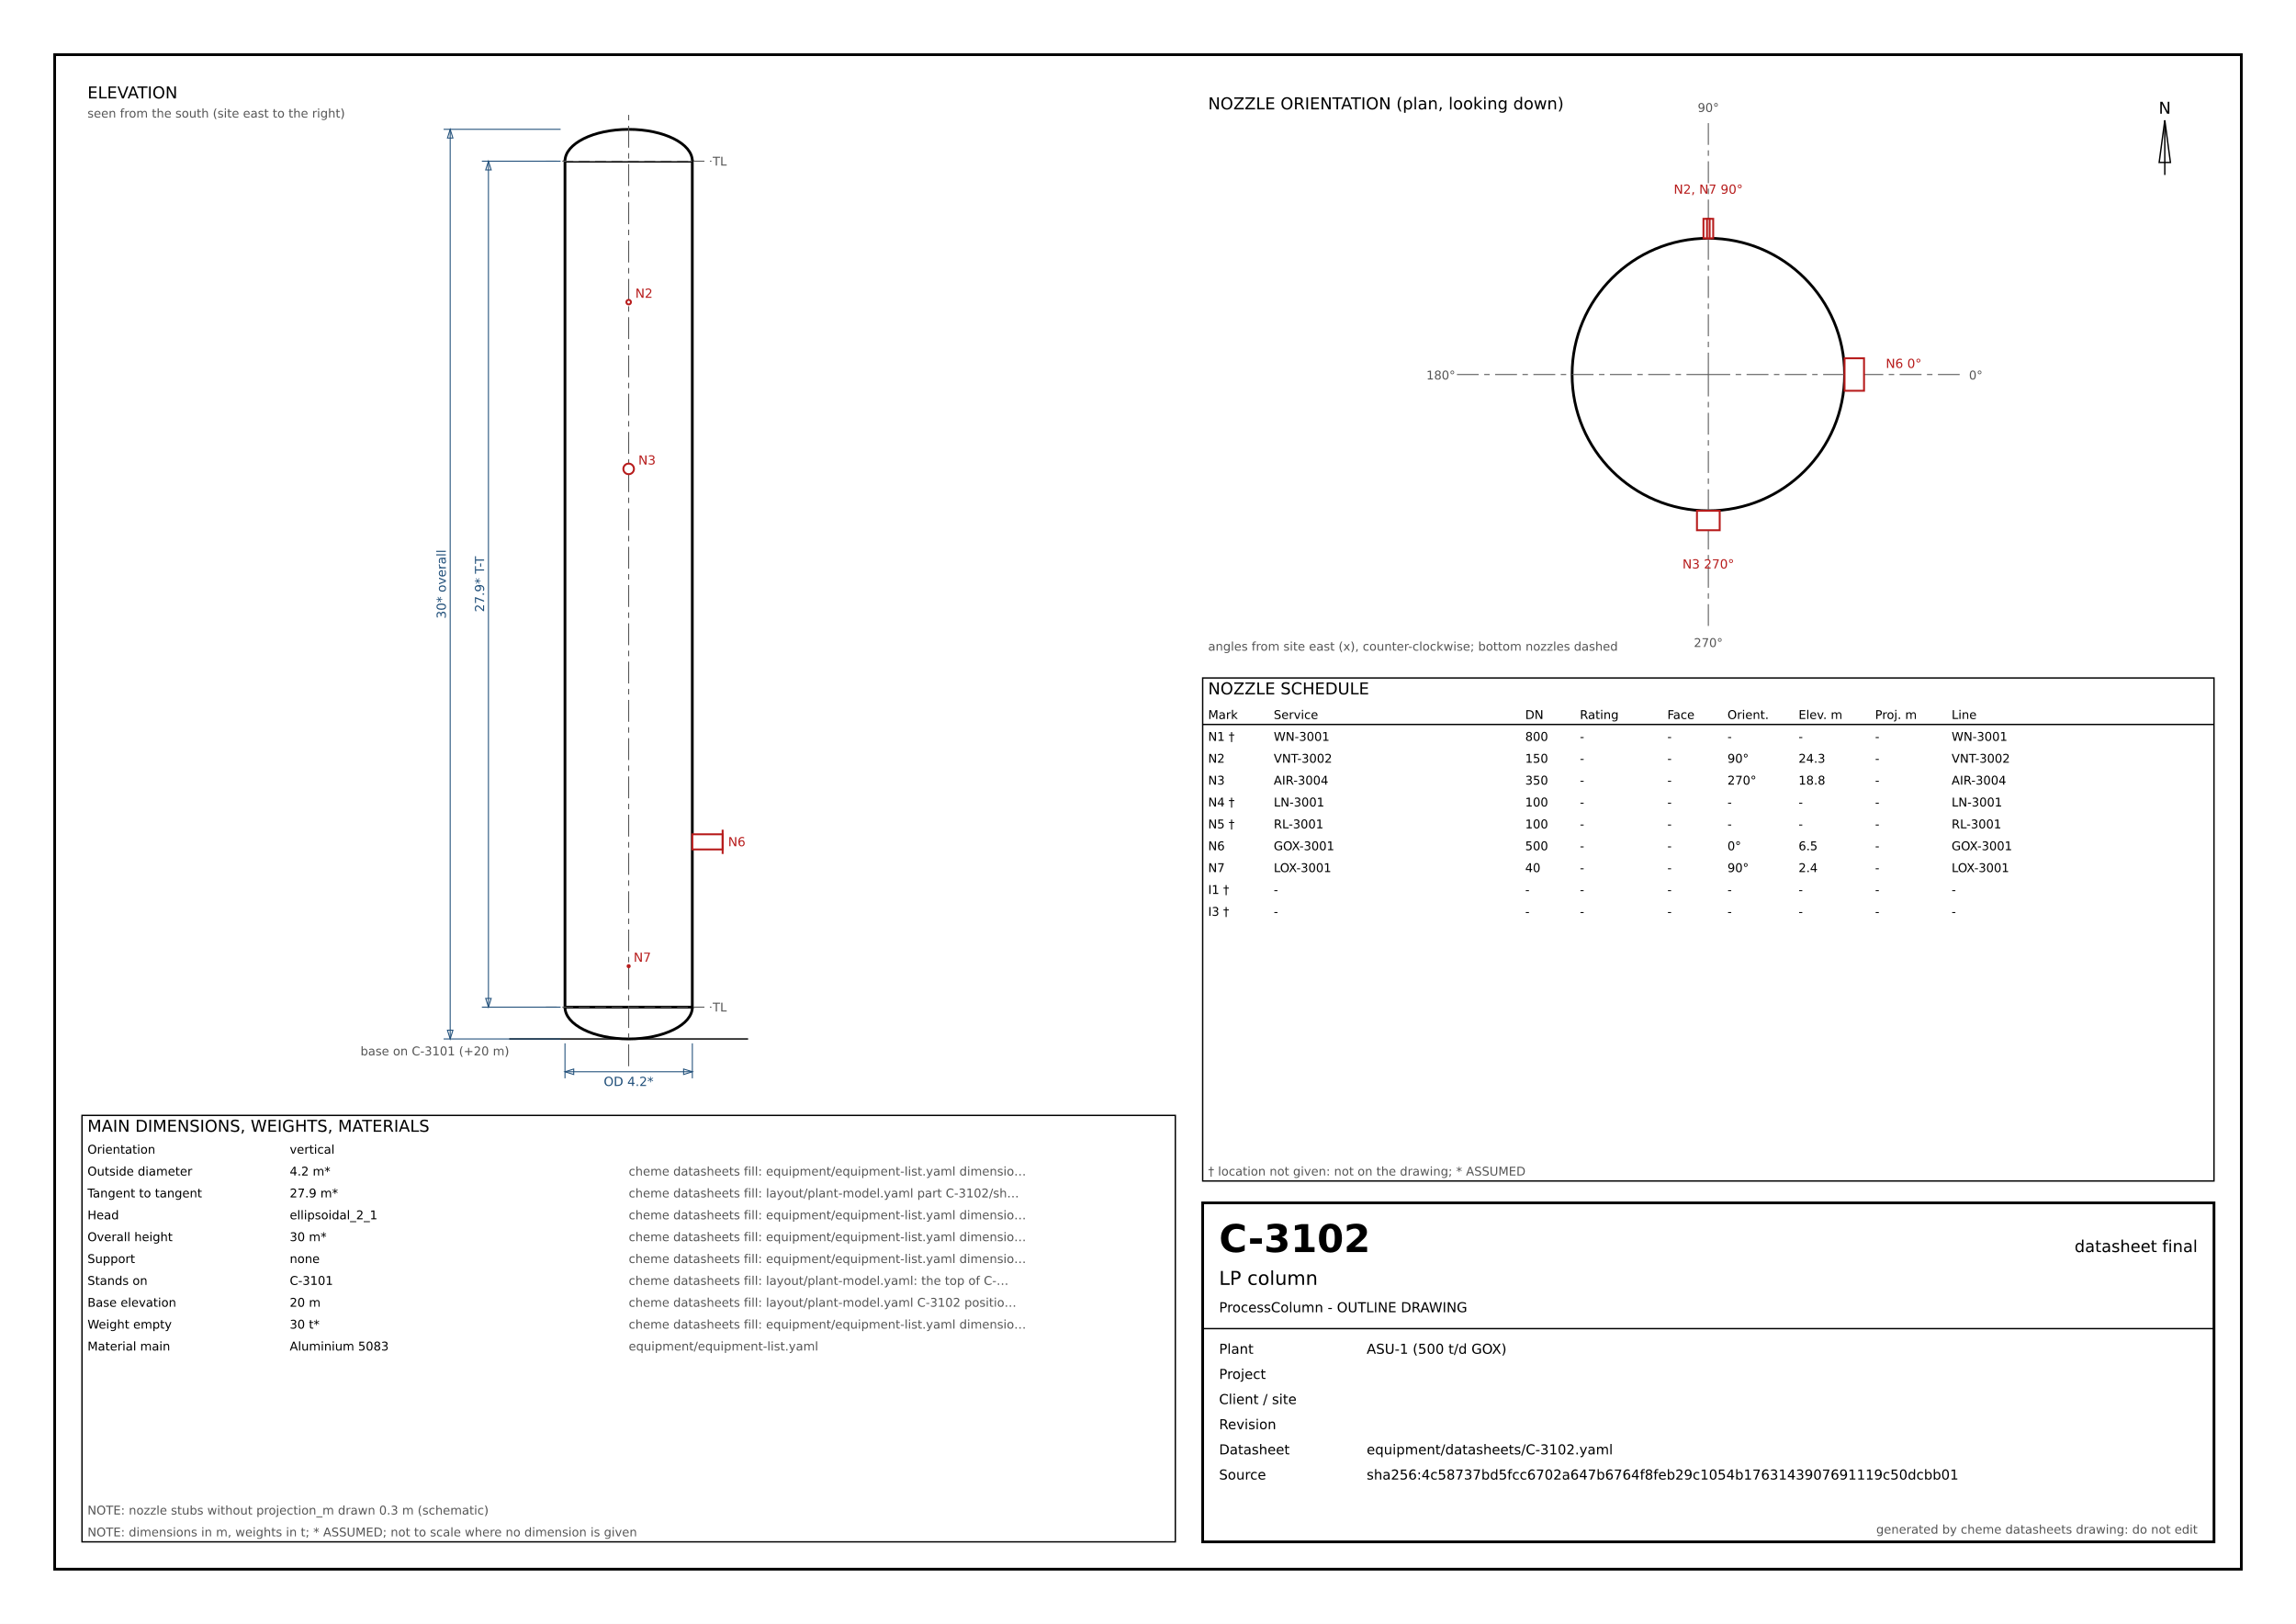
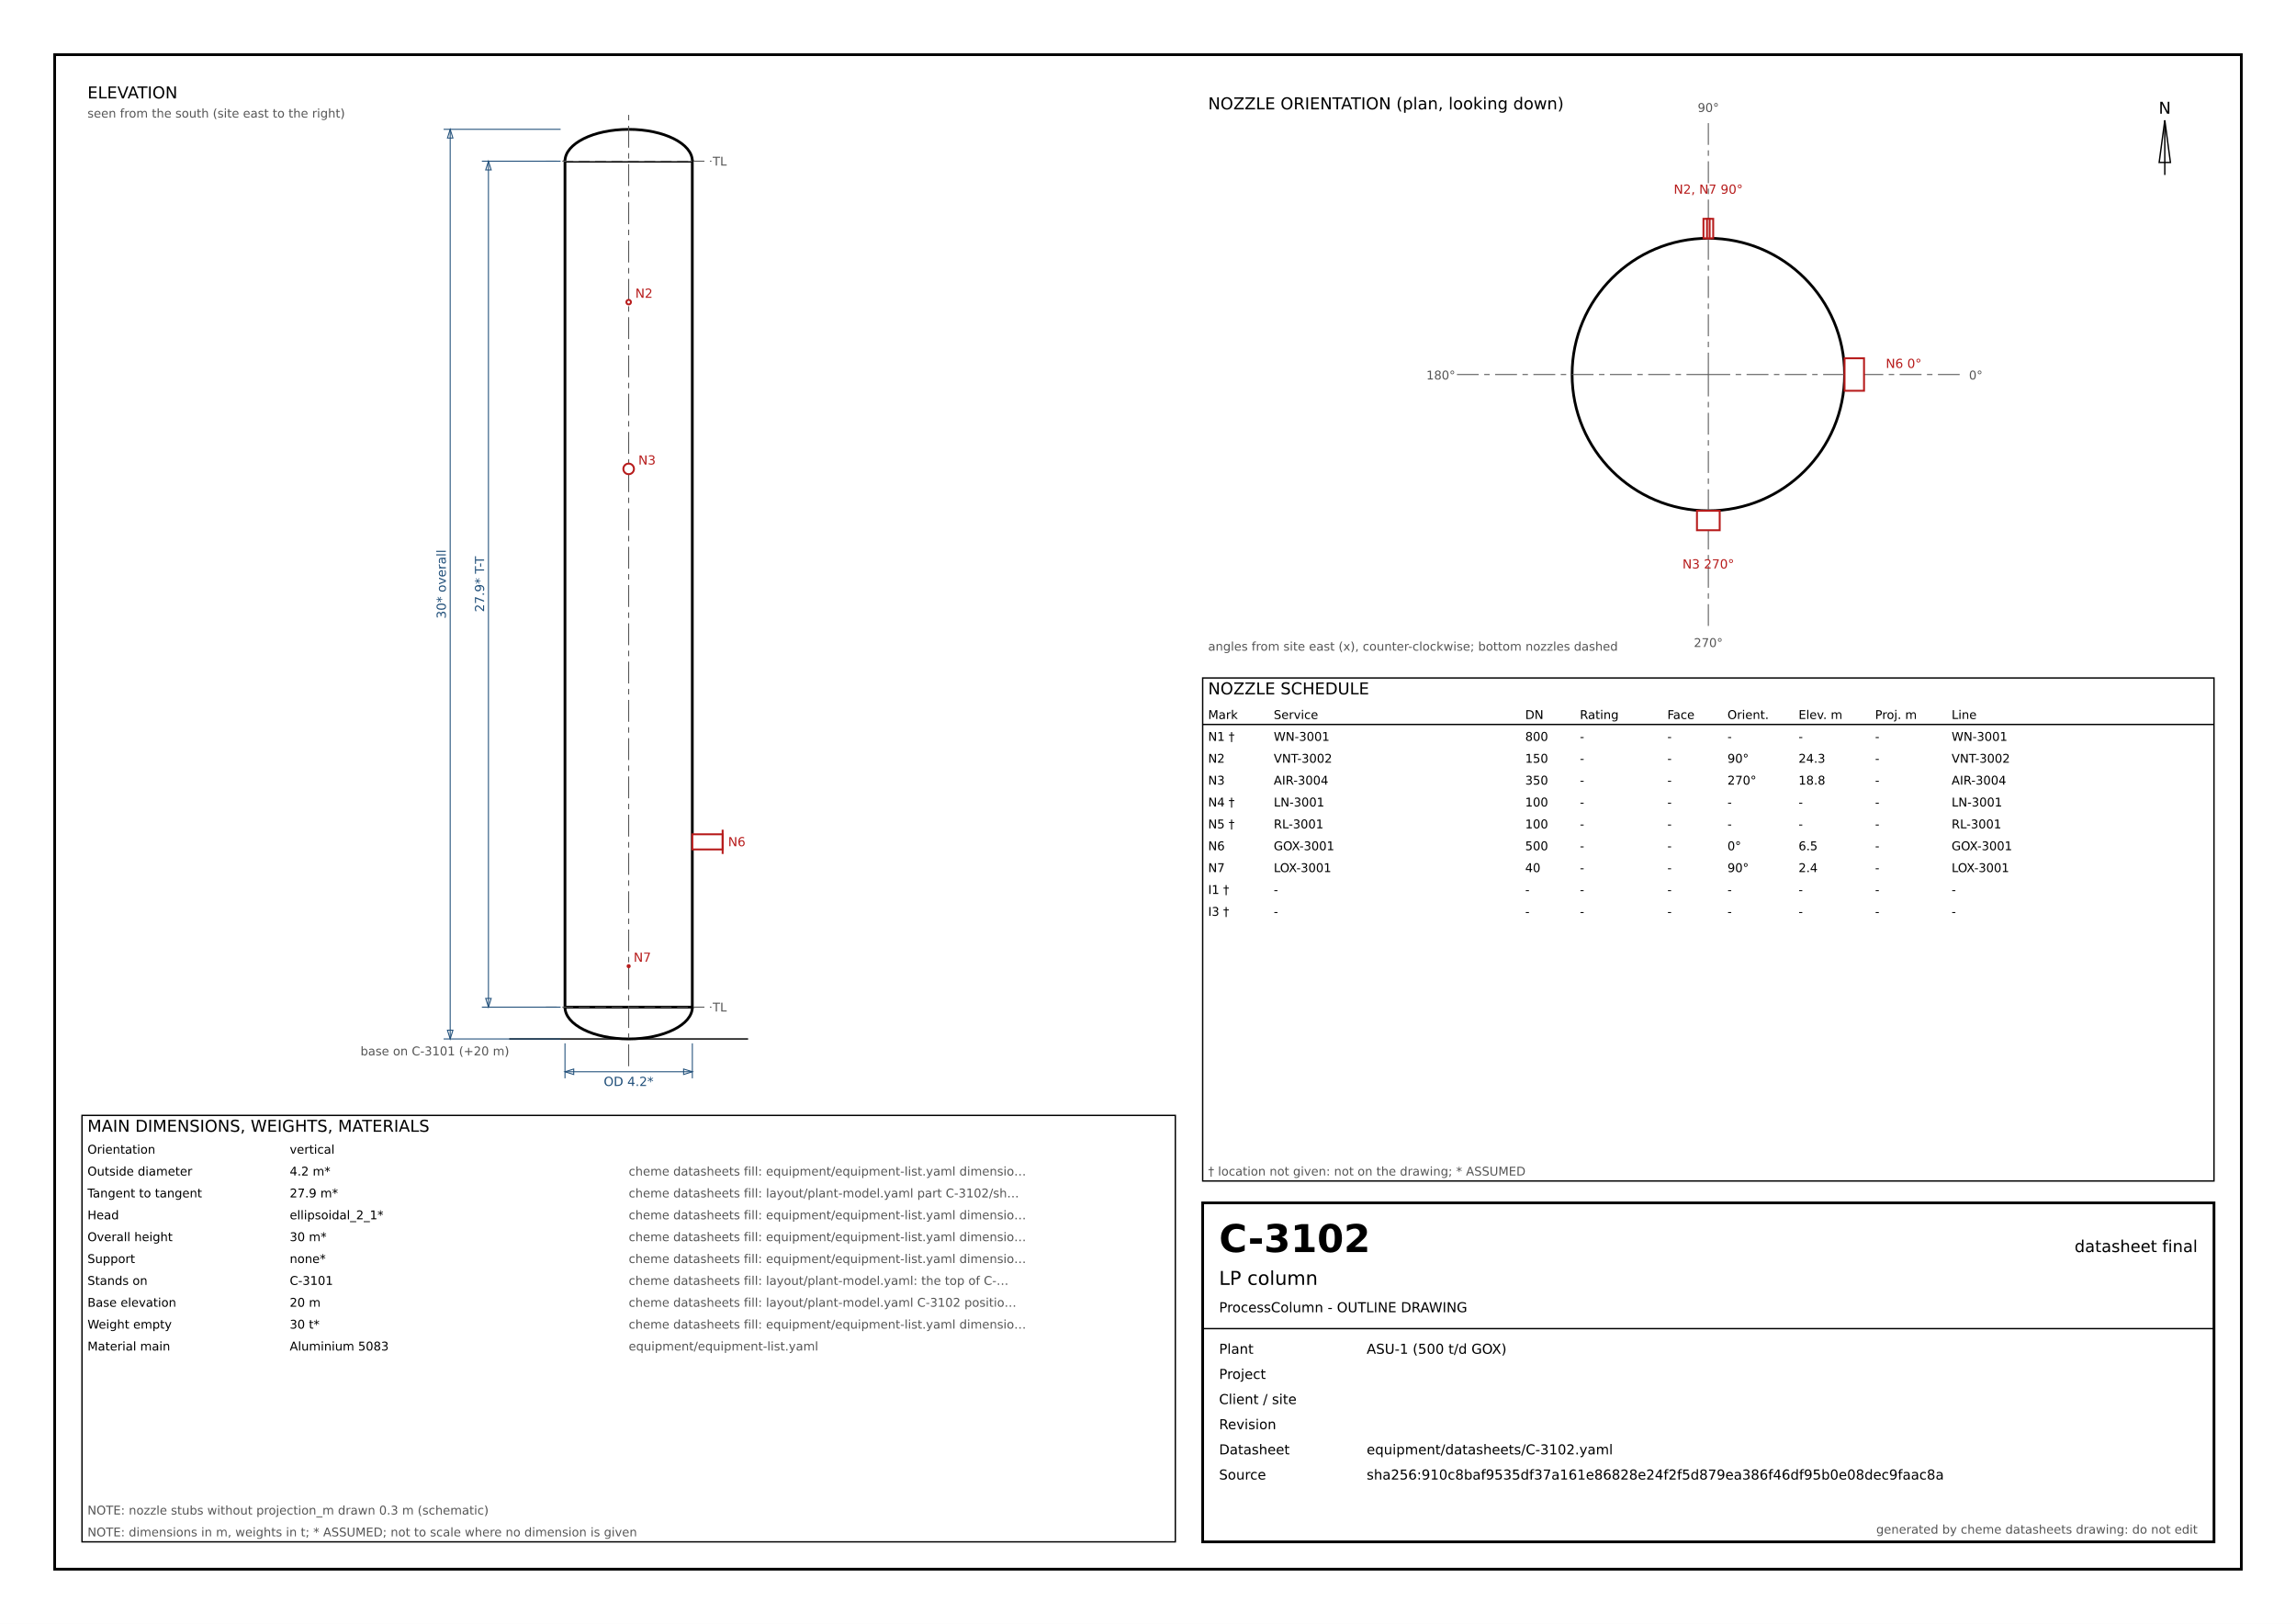
<svg xmlns="http://www.w3.org/2000/svg" width="420mm" height="297mm" viewBox="0 0 420 297">
  <style>
.frame{fill:none;stroke:#000;stroke-width:0.5}
.thin{fill:none;stroke:#000;stroke-width:0.25}
.outline{fill:#fff;stroke:#000;stroke-width:0.5}
.hidden{fill:none;stroke:#000;stroke-width:0.25;stroke-dasharray:1.5 1}
.centre{fill:none;stroke:#555;stroke-width:0.18;stroke-dasharray:4 1 1 1}
.tl{fill:none;stroke:#555;stroke-width:0.18;stroke-dasharray:2 1}
.dim{fill:none;stroke:#1f4e79;stroke-width:0.18}
.nozzle{fill:#fff;stroke:#b71c1c;stroke-width:0.35}
.section{fill:none;stroke:#2e7d32;stroke-width:0.25;stroke-dasharray:2 1}
text{font-family:'DejaVu Sans',Arial,Helvetica,sans-serif;fill:#000}
.t2{font-size:2.2px}.t25{font-size:2.5px}.t3{font-size:3px}.t35{font-size:3.5px}
.t5{font-size:5px;font-weight:bold}.t7{font-size:7px;font-weight:bold}
.dimt{font-size:2.3px;fill:#1f4e79}.nt{font-size:2.3px;fill:#b71c1c}
.note{font-size:2.2px;fill:#555}
.draft{font-size:40px;font-weight:bold;fill:#c62828;fill-opacity:0.12}
</style>
  <rect x="0" y="0" width="420" height="297" fill="#fff" />
  <rect x="10" y="10" width="400" height="277" class="frame" />
  <text x="16" y="18" class="t3" text-anchor="start">ELEVATION</text>
  <path d="M103.35,184.2 A11.65,5.82 0 0 0 126.65,184.2" class="outline" />
  <rect x="103.35" y="29.48" width="23.29" height="154.72" class="outline" />
  <path d="M103.35,29.48 A11.65,5.82 0 0 1 126.65,29.48" class="outline" />
  <line x1="99.86" y1="184.2" x2="130.14" y2="184.2" class="tl" />
  <text x="130.37" y="185" class="note" text-anchor="start">TL</text>
  <line x1="99.86" y1="29.48" x2="130.14" y2="29.48" class="tl" />
  <text x="130.37" y="30.28" class="note" text-anchor="start">TL</text>
  <line x1="115" y1="195.01" x2="115" y2="20.33" class="centre" />
  <line x1="93.15" y1="190.02" x2="136.85" y2="190.02" class="thin" />
  <text x="93.15" y="193.02" class="note" text-anchor="end">base on C-3101 (+20 m)</text>
  <line x1="102.55" y1="190.02" x2="81.15" y2="190.02" class="dim" />
  <line x1="102.55" y1="23.65" x2="81.15" y2="23.65" class="dim" />
  <line x1="82.35" y1="190.02" x2="82.35" y2="23.65" class="dim" />
  <path d="M82.35,190.02 l0.5,-1.6 l-1,0 z" class="dim" />
  <path d="M82.35,23.65 l0.5,1.6 l-1,0 z" class="dim" />
  <text x="81.55" y="106.84" class="dimt" text-anchor="middle" transform="rotate(-90 81.55 106.84)">30* overall</text>
  <line x1="102.55" y1="184.2" x2="88.15" y2="184.2" class="dim" />
  <line x1="102.55" y1="29.48" x2="88.15" y2="29.48" class="dim" />
  <line x1="89.35" y1="184.2" x2="89.35" y2="29.48" class="dim" />
  <path d="M89.35,184.2 l0.5,-1.6 l-1,0 z" class="dim" />
  <path d="M89.35,29.48 l0.5,1.6 l-1,0 z" class="dim" />
  <text x="88.55" y="106.84" class="dimt" text-anchor="middle" transform="rotate(-90 88.55 106.84)">27.9* T-T</text>
  <line x1="103.35" y1="190.82" x2="103.35" y2="197.22" class="dim" />
  <line x1="126.65" y1="190.82" x2="126.65" y2="197.22" class="dim" />
  <line x1="103.35" y1="196.02" x2="126.65" y2="196.02" class="dim" />
  <path d="M103.35,196.02 l1.6,0.5 l0,-1 z" class="dim" />
  <path d="M126.65,196.02 l-1.6,0.5 l0,-1 z" class="dim" />
  <text x="115" y="198.62" class="dimt" text-anchor="middle">OD 4.2*</text>
  <circle cx="115" cy="55.26" r="0.42" class="nozzle" />
  <circle cx="115" cy="85.76" r="0.97" class="nozzle" />
  <rect x="126.65" y="152.59" width="5.55" height="2.77" class="nozzle" />
  <line x1="132.19" y1="151.75" x2="132.19" y2="156.19" class="nozzle" />
  <circle cx="115" cy="176.71" r="0.2" class="nozzle" />
  <text x="116.22" y="54.46" class="nt" text-anchor="start">N2</text>
  <text x="116.77" y="84.96" class="nt" text-anchor="start">N3</text>
  <text x="133.19" y="154.77" class="nt" text-anchor="start">N6</text>
  <text x="115.91" y="175.91" class="nt" text-anchor="start">N7</text>
  <circle cx="312.5" cy="68.5" r="24.92" class="outline" />
  <line x1="312.5" y1="68.5" x2="358.48" y2="68.5" class="centre" />
  <line x1="312.5" y1="68.5" x2="312.5" y2="22.52" class="centre" />
  <line x1="312.5" y1="68.5" x2="266.52" y2="68.5" class="centre" />
  <line x1="312.5" y1="68.5" x2="312.5" y2="114.48" class="centre" />
  <text x="361.43" y="69.4" class="note" text-anchor="middle">0°</text>
  <text x="312.5" y="20.47" class="note" text-anchor="middle">90°</text>
  <text x="263.57" y="69.4" class="note" text-anchor="middle">180°</text>
  <text x="312.5" y="118.33" class="note" text-anchor="middle">270°</text>
  <line x1="396" y1="32" x2="396" y2="22" class="thin" />
  <path d="M396,22 L394.97,29.71 L397.03,29.71 z" class="thin" />
  <text x="396" y="20.8" class="t3" text-anchor="middle">N</text>
  <path d="M311.61,43.58 L311.61,40.02 L313.39,40.02 L313.39,43.58 z" class="nozzle" />
  <path d="M314.58,93.42 L314.58,96.98 L310.42,96.98 L310.42,93.42 z" class="nozzle" />
  <path d="M337.42,65.53 L340.98,65.53 L340.98,71.47 L337.42,71.47 z" class="nozzle" />
  <path d="M312.26,43.58 L312.26,40.02 L312.74,40.02 L312.74,43.58 z" class="nozzle" />
  <text x="312.5" y="35.43" class="nt" text-anchor="middle">N2, N7 90°</text>
  <text x="312.5" y="103.97" class="nt" text-anchor="middle">N3 270°</text>
  <text x="344.97" y="67.3" class="nt" text-anchor="start">N6 0°</text>
  <text x="221" y="20" class="t3" text-anchor="start">NOZZLE ORIENTATION (plan, looking down)</text>
  <text x="221" y="119" class="note" text-anchor="start">angles from site east (x), counter-clockwise; bottom nozzles dashed</text>
  <text x="16" y="21.5" class="note" text-anchor="start">seen from the south (site east to the right)</text>
  <text x="221" y="127" class="t3" text-anchor="start">NOZZLE SCHEDULE</text>
  <text x="221" y="131.5" class="t2" text-anchor="start">Mark</text>
  <text x="233" y="131.5" class="t2" text-anchor="start">Service</text>
  <text x="279" y="131.5" class="t2" text-anchor="start">DN</text>
  <text x="289" y="131.5" class="t2" text-anchor="start">Rating</text>
  <text x="305" y="131.5" class="t2" text-anchor="start">Face</text>
  <text x="316" y="131.5" class="t2" text-anchor="start">Orient.</text>
  <text x="329" y="131.5" class="t2" text-anchor="start">Elev. m</text>
  <text x="343" y="131.5" class="t2" text-anchor="start">Proj. m</text>
  <text x="357" y="131.5" class="t2" text-anchor="start">Line</text>
  <line x1="220" y1="132.5" x2="405" y2="132.5" class="thin" />
  <text x="221" y="135.5" class="t2" text-anchor="start">N1 †</text>
  <text x="233" y="135.5" class="t2" text-anchor="start">WN-3001</text>
  <text x="279" y="135.5" class="t2" text-anchor="start">800</text>
  <text x="289" y="135.5" class="t2" text-anchor="start">-</text>
  <text x="305" y="135.5" class="t2" text-anchor="start">-</text>
  <text x="316" y="135.5" class="t2" text-anchor="start">-</text>
  <text x="329" y="135.5" class="t2" text-anchor="start">-</text>
  <text x="343" y="135.5" class="t2" text-anchor="start">-</text>
  <text x="357" y="135.5" class="t2" text-anchor="start">WN-3001</text>
  <text x="221" y="139.5" class="t2" text-anchor="start">N2</text>
  <text x="233" y="139.5" class="t2" text-anchor="start">VNT-3002</text>
  <text x="279" y="139.5" class="t2" text-anchor="start">150</text>
  <text x="289" y="139.5" class="t2" text-anchor="start">-</text>
  <text x="305" y="139.5" class="t2" text-anchor="start">-</text>
  <text x="316" y="139.5" class="t2" text-anchor="start">90°</text>
  <text x="329" y="139.5" class="t2" text-anchor="start">24.3</text>
  <text x="343" y="139.5" class="t2" text-anchor="start">-</text>
  <text x="357" y="139.5" class="t2" text-anchor="start">VNT-3002</text>
  <text x="221" y="143.5" class="t2" text-anchor="start">N3</text>
  <text x="233" y="143.5" class="t2" text-anchor="start">AIR-3004</text>
  <text x="279" y="143.5" class="t2" text-anchor="start">350</text>
  <text x="289" y="143.5" class="t2" text-anchor="start">-</text>
  <text x="305" y="143.5" class="t2" text-anchor="start">-</text>
  <text x="316" y="143.5" class="t2" text-anchor="start">270°</text>
  <text x="329" y="143.5" class="t2" text-anchor="start">18.8</text>
  <text x="343" y="143.5" class="t2" text-anchor="start">-</text>
  <text x="357" y="143.5" class="t2" text-anchor="start">AIR-3004</text>
  <text x="221" y="147.5" class="t2" text-anchor="start">N4 †</text>
  <text x="233" y="147.5" class="t2" text-anchor="start">LN-3001</text>
  <text x="279" y="147.5" class="t2" text-anchor="start">100</text>
  <text x="289" y="147.5" class="t2" text-anchor="start">-</text>
  <text x="305" y="147.5" class="t2" text-anchor="start">-</text>
  <text x="316" y="147.5" class="t2" text-anchor="start">-</text>
  <text x="329" y="147.5" class="t2" text-anchor="start">-</text>
  <text x="343" y="147.5" class="t2" text-anchor="start">-</text>
  <text x="357" y="147.5" class="t2" text-anchor="start">LN-3001</text>
  <text x="221" y="151.5" class="t2" text-anchor="start">N5 †</text>
  <text x="233" y="151.5" class="t2" text-anchor="start">RL-3001</text>
  <text x="279" y="151.5" class="t2" text-anchor="start">100</text>
  <text x="289" y="151.5" class="t2" text-anchor="start">-</text>
  <text x="305" y="151.5" class="t2" text-anchor="start">-</text>
  <text x="316" y="151.5" class="t2" text-anchor="start">-</text>
  <text x="329" y="151.5" class="t2" text-anchor="start">-</text>
  <text x="343" y="151.5" class="t2" text-anchor="start">-</text>
  <text x="357" y="151.5" class="t2" text-anchor="start">RL-3001</text>
  <text x="221" y="155.5" class="t2" text-anchor="start">N6</text>
  <text x="233" y="155.5" class="t2" text-anchor="start">GOX-3001</text>
  <text x="279" y="155.5" class="t2" text-anchor="start">500</text>
  <text x="289" y="155.5" class="t2" text-anchor="start">-</text>
  <text x="305" y="155.5" class="t2" text-anchor="start">-</text>
  <text x="316" y="155.5" class="t2" text-anchor="start">0°</text>
  <text x="329" y="155.5" class="t2" text-anchor="start">6.5</text>
  <text x="343" y="155.5" class="t2" text-anchor="start">-</text>
  <text x="357" y="155.5" class="t2" text-anchor="start">GOX-3001</text>
  <text x="221" y="159.5" class="t2" text-anchor="start">N7</text>
  <text x="233" y="159.5" class="t2" text-anchor="start">LOX-3001</text>
  <text x="279" y="159.5" class="t2" text-anchor="start">40</text>
  <text x="289" y="159.5" class="t2" text-anchor="start">-</text>
  <text x="305" y="159.5" class="t2" text-anchor="start">-</text>
  <text x="316" y="159.5" class="t2" text-anchor="start">90°</text>
  <text x="329" y="159.5" class="t2" text-anchor="start">2.4</text>
  <text x="343" y="159.5" class="t2" text-anchor="start">-</text>
  <text x="357" y="159.5" class="t2" text-anchor="start">LOX-3001</text>
  <text x="221" y="163.5" class="t2" text-anchor="start">I1 †</text>
  <text x="233" y="163.5" class="t2" text-anchor="start">-</text>
  <text x="279" y="163.5" class="t2" text-anchor="start">-</text>
  <text x="289" y="163.5" class="t2" text-anchor="start">-</text>
  <text x="305" y="163.5" class="t2" text-anchor="start">-</text>
  <text x="316" y="163.5" class="t2" text-anchor="start">-</text>
  <text x="329" y="163.5" class="t2" text-anchor="start">-</text>
  <text x="343" y="163.5" class="t2" text-anchor="start">-</text>
  <text x="357" y="163.5" class="t2" text-anchor="start">-</text>
  <text x="221" y="167.5" class="t2" text-anchor="start">I3 †</text>
  <text x="233" y="167.5" class="t2" text-anchor="start">-</text>
  <text x="279" y="167.5" class="t2" text-anchor="start">-</text>
  <text x="289" y="167.5" class="t2" text-anchor="start">-</text>
  <text x="305" y="167.5" class="t2" text-anchor="start">-</text>
  <text x="316" y="167.5" class="t2" text-anchor="start">-</text>
  <text x="329" y="167.5" class="t2" text-anchor="start">-</text>
  <text x="343" y="167.5" class="t2" text-anchor="start">-</text>
  <text x="357" y="167.5" class="t2" text-anchor="start">-</text>
  <text x="221" y="215" class="note" text-anchor="start">† location not given: not on the drawing; * ASSUMED</text>
  <rect x="220" y="124" width="185" height="92" class="thin" />
  <text x="16" y="207" class="t3" text-anchor="start">MAIN DIMENSIONS, WEIGHTS, MATERIALS</text>
  <text x="16" y="211" class="t2" text-anchor="start">Orientation</text>
  <text x="53" y="211" class="t2" text-anchor="start">vertical</text>
  <text x="115" y="211" class="note" text-anchor="start" />
  <text x="16" y="215" class="t2" text-anchor="start">Outside diameter</text>
  <text x="53" y="215" class="t2" text-anchor="start">4.2 m*</text>
  <text x="115" y="215" class="note" text-anchor="start">cheme datasheets fill: equipment/equipment-list.yaml dimensio…</text>
  <text x="16" y="219" class="t2" text-anchor="start">Tangent to tangent</text>
  <text x="53" y="219" class="t2" text-anchor="start">27.9 m*</text>
  <text x="115" y="219" class="note" text-anchor="start">cheme datasheets fill: layout/plant-model.yaml part C-3102/sh…</text>
  <text x="16" y="223" class="t2" text-anchor="start">Head</text>
-   <text x="53" y="223" class="t2" text-anchor="start">ellipsoidal_2_1</text>
+   <text x="53" y="223" class="t2" text-anchor="start">ellipsoidal_2_1*</text>
  <text x="115" y="223" class="note" text-anchor="start">cheme datasheets fill: equipment/equipment-list.yaml dimensio…</text>
  <text x="16" y="227" class="t2" text-anchor="start">Overall height</text>
  <text x="53" y="227" class="t2" text-anchor="start">30 m*</text>
  <text x="115" y="227" class="note" text-anchor="start">cheme datasheets fill: equipment/equipment-list.yaml dimensio…</text>
  <text x="16" y="231" class="t2" text-anchor="start">Support</text>
-   <text x="53" y="231" class="t2" text-anchor="start">none</text>
+   <text x="53" y="231" class="t2" text-anchor="start">none*</text>
  <text x="115" y="231" class="note" text-anchor="start">cheme datasheets fill: equipment/equipment-list.yaml dimensio…</text>
  <text x="16" y="235" class="t2" text-anchor="start">Stands on</text>
  <text x="53" y="235" class="t2" text-anchor="start">C-3101</text>
  <text x="115" y="235" class="note" text-anchor="start">cheme datasheets fill: layout/plant-model.yaml: the top of C-…</text>
  <text x="16" y="239" class="t2" text-anchor="start">Base elevation</text>
  <text x="53" y="239" class="t2" text-anchor="start">20 m</text>
  <text x="115" y="239" class="note" text-anchor="start">cheme datasheets fill: layout/plant-model.yaml C-3102 positio…</text>
  <text x="16" y="243" class="t2" text-anchor="start">Weight empty</text>
  <text x="53" y="243" class="t2" text-anchor="start">30 t*</text>
  <text x="115" y="243" class="note" text-anchor="start">cheme datasheets fill: equipment/equipment-list.yaml dimensio…</text>
  <text x="16" y="247" class="t2" text-anchor="start">Material main</text>
  <text x="53" y="247" class="t2" text-anchor="start">Aluminium 5083</text>
  <text x="115" y="247" class="note" text-anchor="start">equipment/equipment-list.yaml</text>
  <text x="16" y="277" class="note" text-anchor="start">NOTE: nozzle stubs without projection_m drawn 0.3 m (schematic)</text>
  <text x="16" y="281" class="note" text-anchor="start">NOTE: dimensions in m, weights in t; * ASSUMED; not to scale where no dimension is given</text>
  <rect x="15" y="204" width="200" height="78" class="thin" />
  <rect x="220" y="220" width="185" height="62" class="frame" />
  <text x="223" y="229" class="t7" text-anchor="start">C-3102</text>
  <text x="223" y="235" class="t35" text-anchor="start">LP column</text>
  <text x="223" y="240" class="t25" text-anchor="start">ProcessColumn - OUTLINE DRAWING</text>
  <line x1="220" y1="243" x2="405" y2="243" class="thin" />
  <text x="223" y="247.6" class="t25" text-anchor="start">Plant</text>
  <text x="250" y="247.6" class="t25" text-anchor="start">ASU-1 (500 t/d GOX)</text>
  <text x="223" y="252.2" class="t25" text-anchor="start">Project</text>
  <text x="250" y="252.2" class="t25" text-anchor="start" />
  <text x="223" y="256.8" class="t25" text-anchor="start">Client / site</text>
  <text x="250" y="256.8" class="t25" text-anchor="start" />
  <text x="223" y="261.4" class="t25" text-anchor="start">Revision</text>
  <text x="250" y="261.4" class="t25" text-anchor="start" />
  <text x="223" y="266" class="t25" text-anchor="start">Datasheet</text>
  <text x="250" y="266" class="t25" text-anchor="start">equipment/datasheets/C-3102.yaml</text>
  <text x="223" y="270.6" class="t25" text-anchor="start">Source</text>
-   <text x="250" y="270.6" class="t25" text-anchor="start">sha256:4c58737bd5fcc6702a647b6764f8feb29c1054b1763143907691119c50dcbb01</text>
+   <text x="250" y="270.6" class="t25" text-anchor="start">sha256:910c8baf9535df37a161e86828e24f2f5d879ea386f46df95b0e08dec9faac8a</text>
  <text x="402" y="229" class="t3" text-anchor="end">datasheet final</text>
  <text x="402" y="280.5" class="note" text-anchor="end">generated by cheme datasheets drawing: do not edit</text>
</svg>
